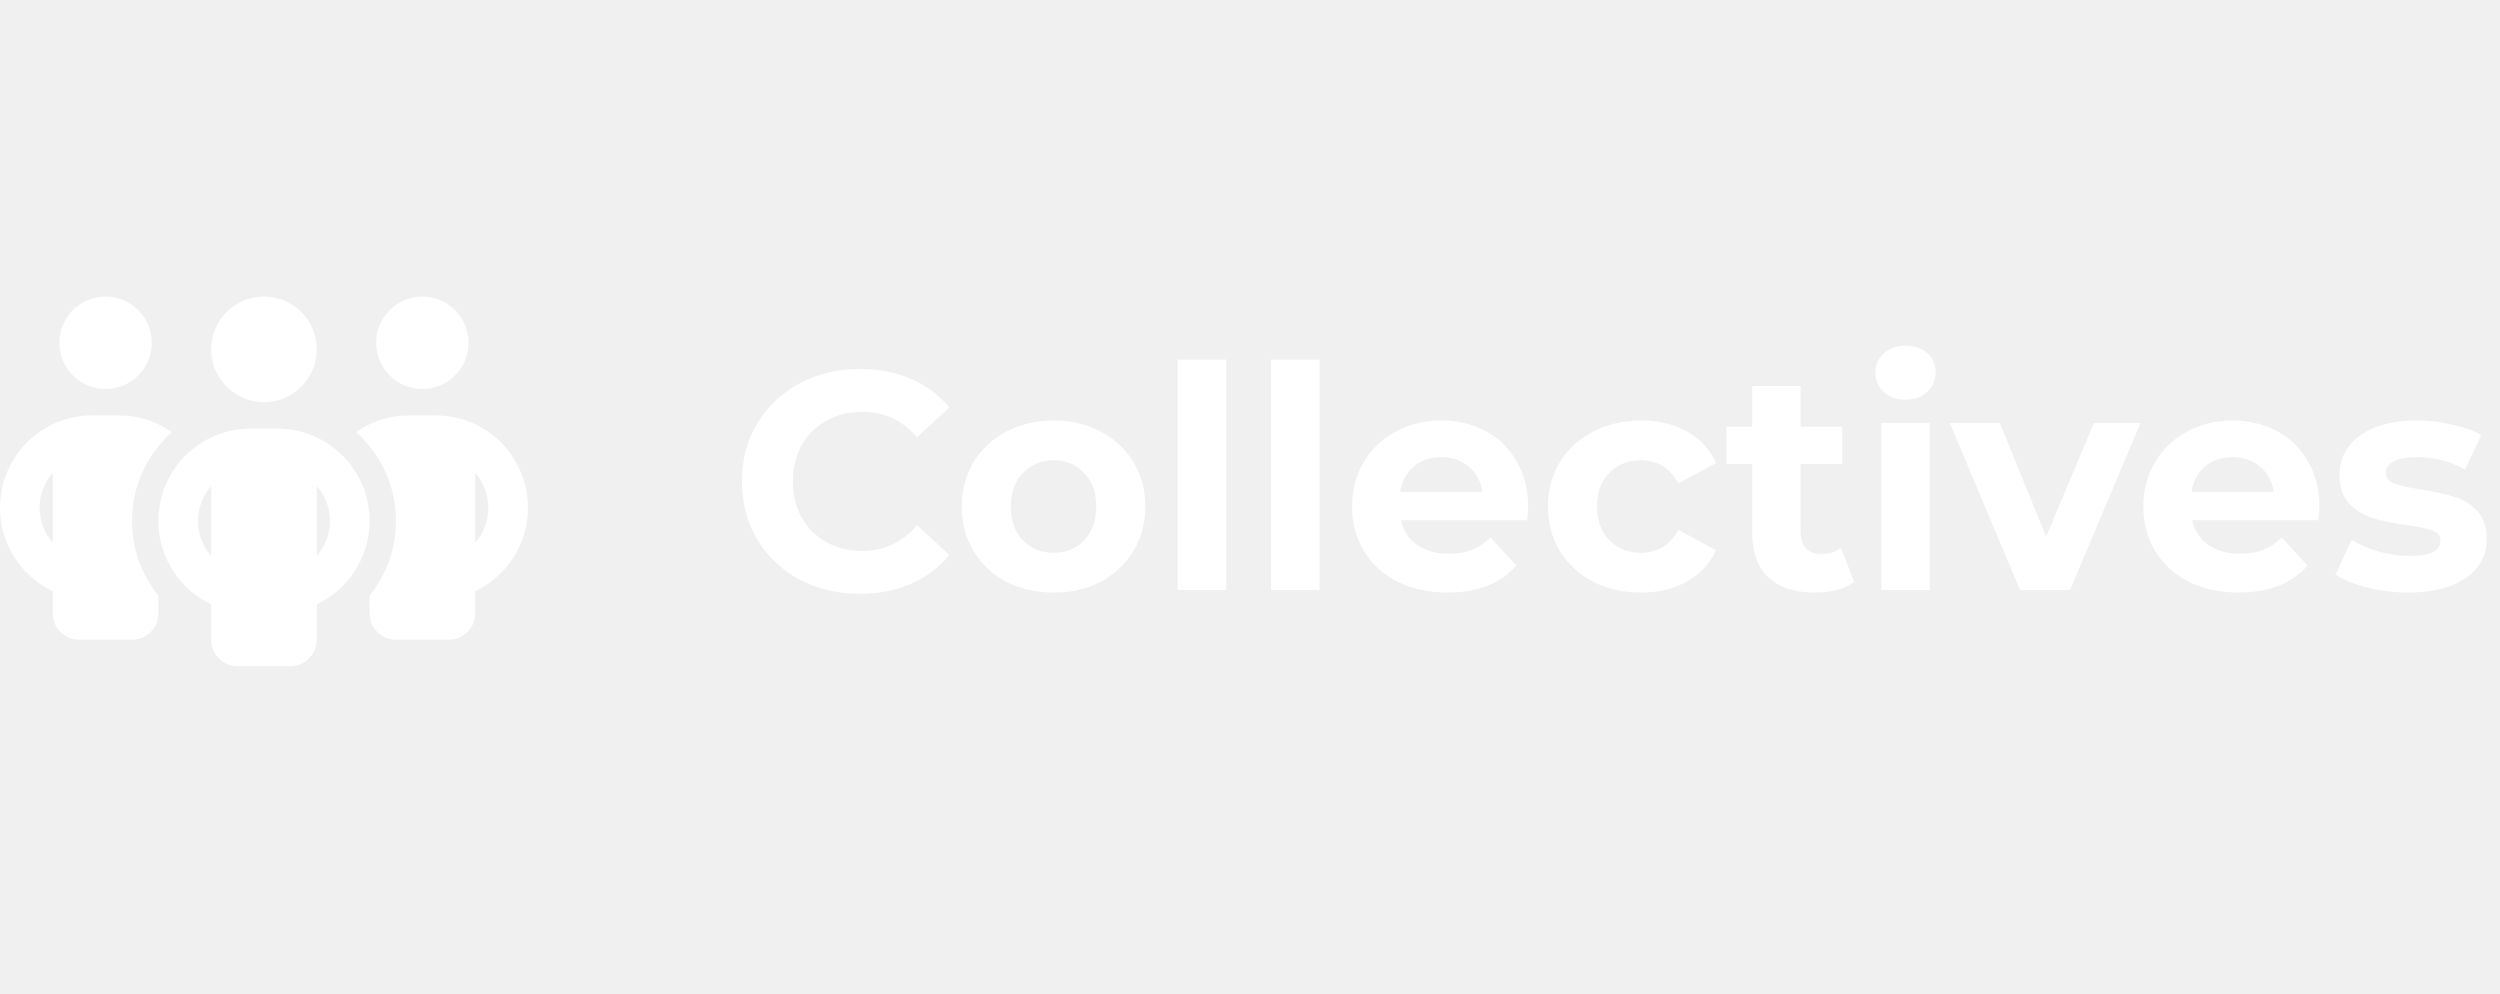
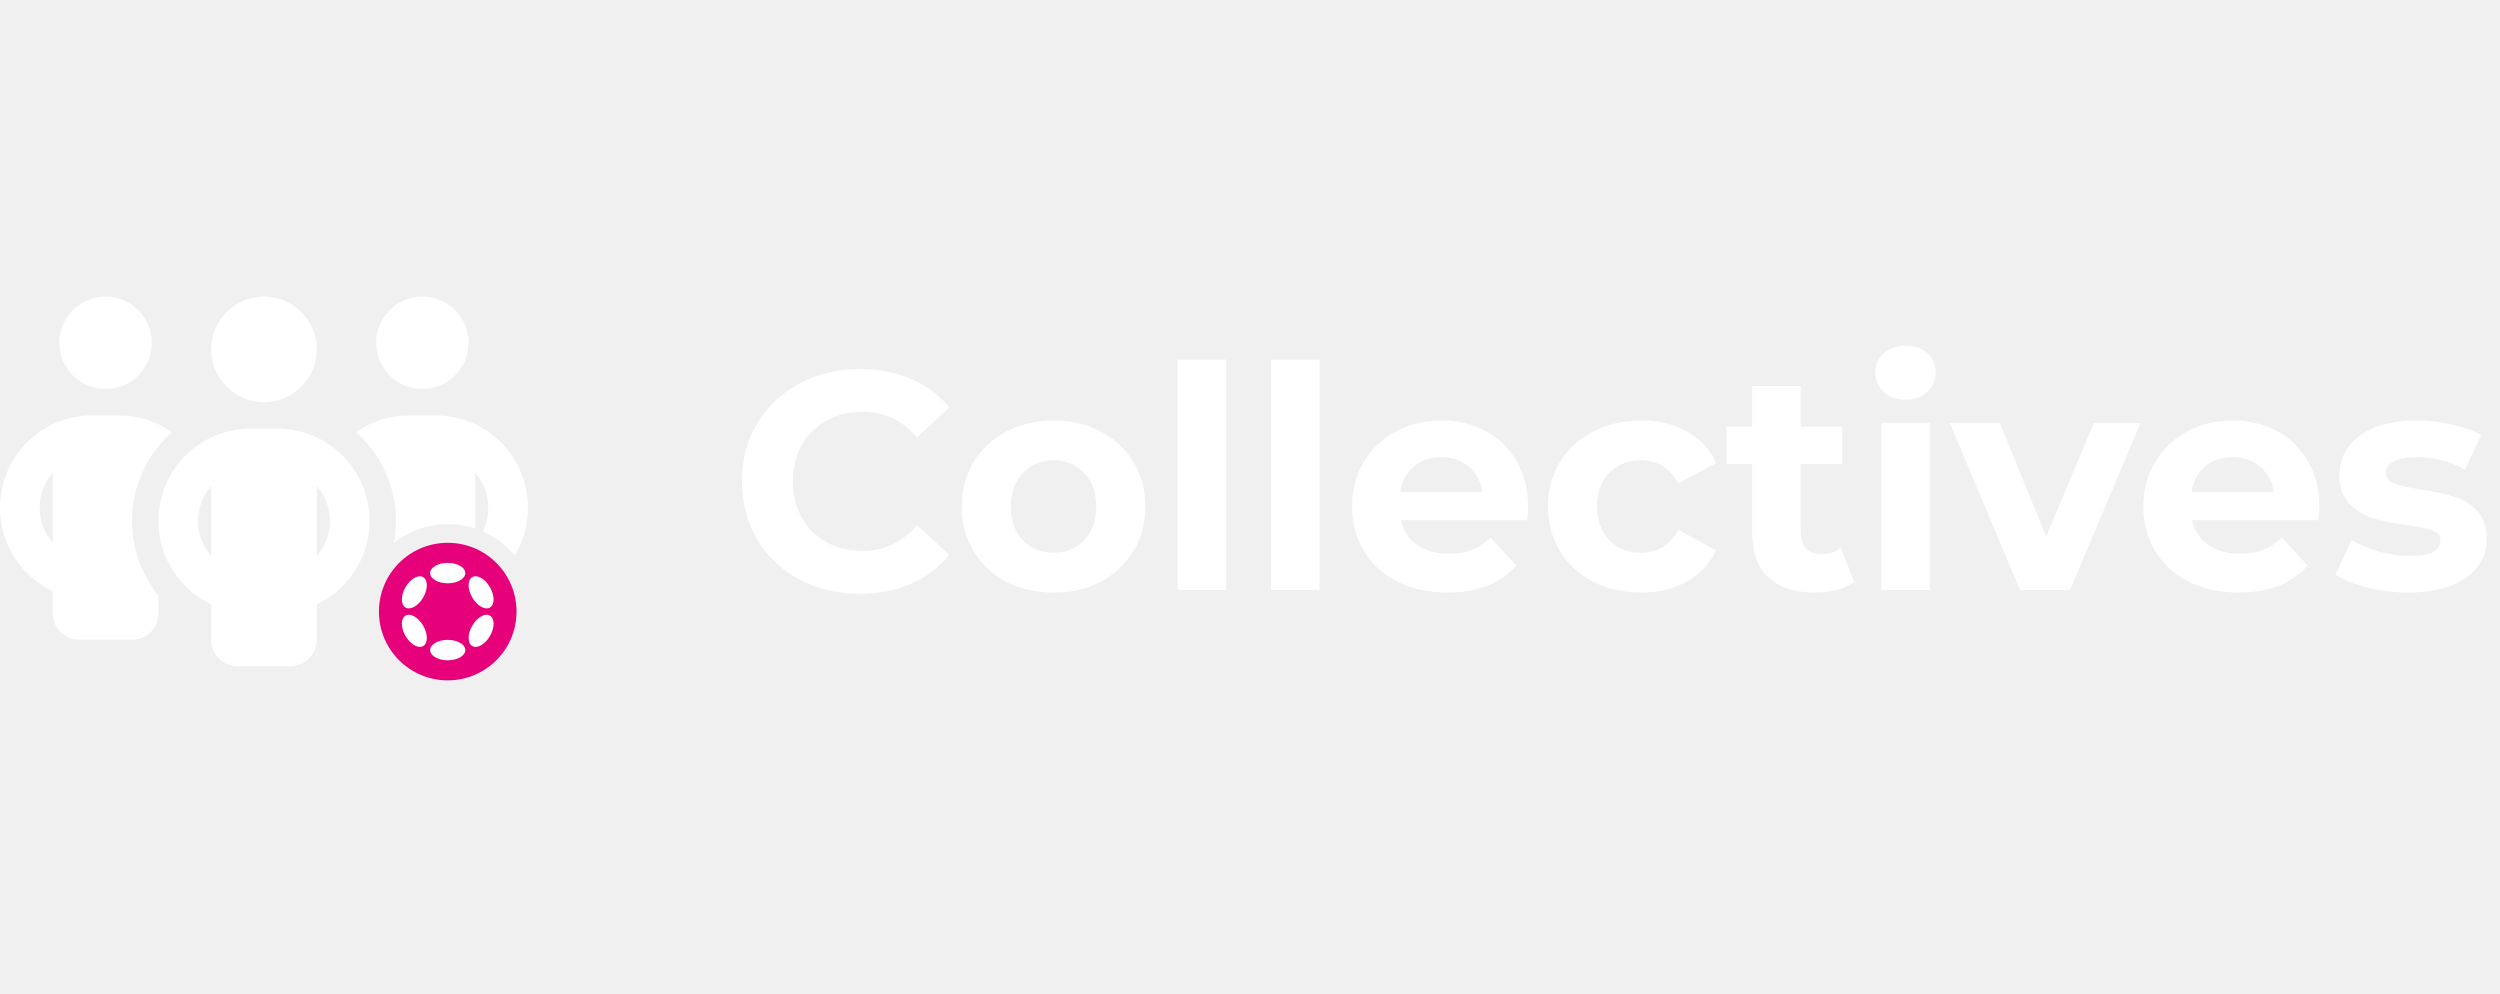
<svg xmlns="http://www.w3.org/2000/svg" width="161" height="64" viewBox="0 0 161 64" fill="none">
-   <path d="M9.775 22.075C9.775 23.716 8.442 25.05 6.8 25.05C5.158 25.05 3.825 23.716 3.825 22.075C3.825 20.433 5.158 19.1 6.8 19.1C8.442 19.1 9.775 20.433 9.775 22.075ZM3.4 30.453C2.869 31.048 2.55 31.839 2.55 32.7C2.55 33.561 2.869 34.352 3.4 34.947V30.453ZM11.071 27.834C9.493 29.231 8.5 31.276 8.5 33.55C8.5 35.372 9.137 37.046 10.2 38.358V39.5C10.2 40.44 9.44 41.2 8.5 41.2H5.1C4.16 41.2 3.4 40.44 3.4 39.5V38.076C1.392 37.12 0 35.075 0 32.7C0 29.412 2.662 26.75 5.95 26.75H7.65C8.925 26.75 10.104 27.148 11.071 27.828V27.834ZM23.8 39.5V38.358C24.863 37.046 25.5 35.372 25.5 33.55C25.5 31.276 24.507 29.231 22.929 27.828C23.896 27.148 25.075 26.75 26.35 26.75H28.05C31.338 26.75 34 29.412 34 32.7C34 35.075 32.608 37.12 30.6 38.076V39.5C30.6 40.44 29.84 41.2 28.9 41.2H25.5C24.56 41.2 23.8 40.44 23.8 39.5ZM30.175 22.075C30.175 23.716 28.842 25.05 27.2 25.05C25.558 25.05 24.225 23.716 24.225 22.075C24.225 20.433 25.558 19.1 27.2 19.1C28.842 19.1 30.175 20.433 30.175 22.075ZM30.6 30.453V34.953C31.131 34.352 31.45 33.566 31.45 32.705C31.45 31.845 31.131 31.053 30.6 30.458V30.453ZM17 25.9C15.125 25.9 13.6 24.375 13.6 22.5C13.6 20.625 15.125 19.1 17 19.1C18.875 19.1 20.4 20.625 20.4 22.5C20.4 24.375 18.875 25.9 17 25.9ZM12.75 33.55C12.75 34.411 13.069 35.197 13.6 35.797V31.303C13.069 31.903 12.75 32.689 12.75 33.55ZM20.4 31.303V35.803C20.931 35.202 21.25 34.416 21.25 33.555C21.25 32.695 20.931 31.903 20.4 31.308V31.303ZM23.8 33.55C23.8 35.925 22.408 37.97 20.4 38.926V41.2C20.4 42.14 19.64 42.9 18.7 42.9H15.3C14.36 42.9 13.6 42.14 13.6 41.2V38.926C11.592 37.97 10.2 35.925 10.2 33.55C10.2 30.262 12.862 27.6 16.15 27.6H17.85C21.138 27.6 23.8 30.262 23.8 33.55Z" fill="white" />
+   <path d="M6.8 25.05C8.442 25.05 9.775 23.716 9.775 22.075C9.775 20.433 8.442 19.1 6.8 19.1C5.158 19.1 3.825 20.433 3.825 22.075C3.825 23.716 5.158 25.05 6.8 25.05Z" fill="white" />
+   <path fill-rule="evenodd" clip-rule="evenodd" d="M8.5 33.55C8.5 31.276 9.493 29.231 11.071 27.834V27.828C10.104 27.148 8.925 26.75 7.65 26.75H5.95C2.662 26.75 0 29.412 0 32.7C0 35.075 1.392 37.12 3.4 38.076V39.5C3.4 40.44 4.16 41.2 5.1 41.2H8.5C9.44 41.2 10.2 40.44 10.2 39.5V38.358C9.137 37.046 8.5 35.372 8.5 33.55ZM2.55 32.7C2.55 31.839 2.869 31.048 3.4 30.453V34.947C2.869 34.352 2.55 33.561 2.55 32.7Z" fill="white" />
+   <path d="M25.372 34.951C26.326 34.205 27.528 33.76 28.833 33.76C29.451 33.76 30.044 33.86 30.6 34.043V30.458C31.131 31.053 31.45 31.845 31.45 32.705C31.45 33.254 31.321 33.772 31.089 34.231C31.889 34.581 32.592 35.112 33.145 35.772C33.688 34.876 34 33.825 34 32.7C34 29.412 31.338 26.75 28.05 26.75H26.35C25.075 26.75 23.896 27.148 22.929 27.828C24.507 29.231 25.5 31.276 25.5 33.55C25.5 34.028 25.456 34.497 25.372 34.951Z" fill="white" />
+   <path d="M27.2 25.05C28.842 25.05 30.175 23.716 30.175 22.075C30.175 20.433 28.842 19.1 27.2 19.1C25.558 19.1 24.225 20.433 24.225 22.075C24.225 23.716 25.558 25.05 27.2 25.05Z" fill="white" />
+   <path d="M13.6 22.5C13.6 24.375 15.125 25.9 17 25.9C18.875 25.9 20.4 24.375 20.4 22.5C20.4 20.625 18.875 19.1 17 19.1C15.125 19.1 13.6 20.625 13.6 22.5Z" fill="white" />
+   <path fill-rule="evenodd" clip-rule="evenodd" d="M20.4 38.926C22.408 37.97 23.8 35.925 23.8 33.55C23.8 30.262 21.138 27.6 17.85 27.6H16.15C12.862 27.6 10.2 30.262 10.2 33.55C10.2 35.925 11.592 37.97 13.6 38.926V41.2C13.6 42.14 14.36 42.9 15.3 42.9H18.7C19.64 42.9 20.4 42.14 20.4 41.2V38.926ZM13.6 35.797C13.069 35.197 12.75 34.411 12.75 33.55C12.75 32.689 13.069 31.903 13.6 31.303V35.797ZM20.4 35.803V31.308C20.931 31.903 21.25 32.695 21.25 33.555C21.25 34.416 20.931 35.202 20.4 35.803Z" fill="white" />
+   <circle cx="28.834" cy="39.386" r="4.43" fill="#E6007A" />
+   <path d="M28.834 37.565C29.459 37.565 29.966 37.27 29.966 36.906C29.966 36.543 29.459 36.248 28.834 36.248C28.208 36.248 27.701 36.543 27.701 36.906C27.701 37.27 28.208 37.565 28.834 37.565Z" fill="white" />
+   <path d="M28.834 42.524C29.459 42.524 29.966 42.23 29.966 41.866C29.966 41.502 29.459 41.208 28.834 41.208C28.208 41.208 27.701 41.502 27.701 41.866C27.701 42.23 28.208 42.524 28.834 42.524Z" fill="white" />
+   <path d="M27.255 38.475C27.567 37.934 27.566 37.348 27.25 37.166C26.935 36.984 26.426 37.276 26.113 37.817C25.8 38.358 25.802 38.944 26.118 39.126C26.433 39.308 26.942 39.017 27.255 38.475Z" fill="white" />
+   <path d="M31.554 40.955C31.867 40.414 31.865 39.828 31.549 39.646C31.234 39.464 30.725 39.756 30.412 40.297C30.099 40.838 30.102 41.424 30.417 41.606C30.732 41.788 31.241 41.497 31.554 40.955Z" fill="white" />
+   <path d="M27.25 41.606C27.566 41.424 27.567 40.838 27.255 40.297C26.942 39.756 26.433 39.464 26.118 39.646C25.802 39.828 25.8 40.414 26.113 40.955C26.426 41.497 26.935 41.788 27.25 41.606Z" fill="white" />
+   <path d="M31.549 39.126C31.865 38.944 31.867 38.358 31.554 37.817C31.241 37.276 30.732 36.984 30.417 37.166C30.102 37.348 30.099 37.934 30.412 38.476C30.725 39.017 31.234 39.308 31.549 39.126Z" fill="white" />
  <path d="M55.36 38.24C53.933 38.24 52.64 37.933 51.48 37.32C50.333 36.693 49.427 35.833 48.76 34.74C48.107 33.633 47.78 32.387 47.78 31C47.78 29.613 48.107 28.373 48.76 27.28C49.427 26.173 50.333 25.313 51.48 24.7C52.64 24.073 53.94 23.76 55.38 23.76C56.593 23.76 57.687 23.973 58.66 24.4C59.647 24.827 60.473 25.44 61.14 26.24L59.06 28.16C58.113 27.067 56.94 26.52 55.54 26.52C54.673 26.52 53.9 26.713 53.22 27.1C52.54 27.473 52.007 28 51.62 28.68C51.247 29.36 51.06 30.133 51.06 31C51.06 31.867 51.247 32.64 51.62 33.32C52.007 34 52.54 34.533 53.22 34.92C53.9 35.293 54.673 35.48 55.54 35.48C56.94 35.48 58.113 34.927 59.06 33.82L61.14 35.74C60.473 36.553 59.647 37.173 58.66 37.6C57.673 38.027 56.573 38.24 55.36 38.24ZM67.857 38.16C66.724 38.16 65.704 37.927 64.797 37.46C63.904 36.98 63.203 36.32 62.697 35.48C62.19 34.64 61.937 33.687 61.937 32.62C61.937 31.553 62.19 30.6 62.697 29.76C63.203 28.92 63.904 28.267 64.797 27.8C65.704 27.32 66.724 27.08 67.857 27.08C68.99 27.08 70.004 27.32 70.897 27.8C71.79 28.267 72.49 28.92 72.997 29.76C73.504 30.6 73.757 31.553 73.757 32.62C73.757 33.687 73.504 34.64 72.997 35.48C72.49 36.32 71.79 36.98 70.897 37.46C70.004 37.927 68.99 38.16 67.857 38.16ZM67.857 35.6C68.657 35.6 69.31 35.333 69.817 34.8C70.337 34.253 70.597 33.527 70.597 32.62C70.597 31.713 70.337 30.993 69.817 30.46C69.31 29.913 68.657 29.64 67.857 29.64C67.057 29.64 66.397 29.913 65.877 30.46C65.357 30.993 65.097 31.713 65.097 32.62C65.097 33.527 65.357 34.253 65.877 34.8C66.397 35.333 67.057 35.6 67.857 35.6ZM75.842 23.16H78.962V38H75.842V23.16ZM81.858 23.16H84.978V38H81.858V23.16ZM98.414 32.66C98.414 32.7 98.394 32.98 98.354 33.5H90.214C90.36 34.167 90.707 34.693 91.254 35.08C91.8 35.467 92.48 35.66 93.294 35.66C93.854 35.66 94.347 35.58 94.774 35.42C95.214 35.247 95.62 34.98 95.994 34.62L97.654 36.42C96.64 37.58 95.16 38.16 93.214 38.16C92 38.16 90.927 37.927 89.994 37.46C89.06 36.98 88.34 36.32 87.834 35.48C87.327 34.64 87.074 33.687 87.074 32.62C87.074 31.567 87.32 30.62 87.814 29.78C88.32 28.927 89.007 28.267 89.874 27.8C90.754 27.32 91.734 27.08 92.814 27.08C93.867 27.08 94.82 27.307 95.674 27.76C96.527 28.213 97.194 28.867 97.674 29.72C98.167 30.56 98.414 31.54 98.414 32.66ZM92.834 29.44C92.127 29.44 91.534 29.64 91.054 30.04C90.574 30.44 90.28 30.987 90.174 31.68H95.474C95.367 31 95.074 30.46 94.594 30.06C94.114 29.647 93.527 29.44 92.834 29.44ZM105.691 38.16C104.544 38.16 103.511 37.927 102.591 37.46C101.684 36.98 100.971 36.32 100.451 35.48C99.944 34.64 99.691 33.687 99.691 32.62C99.691 31.553 99.944 30.6 100.451 29.76C100.971 28.92 101.684 28.267 102.591 27.8C103.511 27.32 104.544 27.08 105.691 27.08C106.824 27.08 107.811 27.32 108.651 27.8C109.504 28.267 110.124 28.94 110.511 29.82L108.091 31.12C107.531 30.133 106.724 29.64 105.671 29.64C104.857 29.64 104.184 29.907 103.651 30.44C103.117 30.973 102.851 31.7 102.851 32.62C102.851 33.54 103.117 34.267 103.651 34.8C104.184 35.333 104.857 35.6 105.671 35.6C106.737 35.6 107.544 35.107 108.091 34.12L110.511 35.44C110.124 36.293 109.504 36.96 108.651 37.44C107.811 37.92 106.824 38.16 105.691 38.16ZM119.403 37.48C119.097 37.707 118.717 37.88 118.263 38C117.823 38.107 117.357 38.16 116.863 38.16C115.583 38.16 114.59 37.833 113.883 37.18C113.19 36.527 112.843 35.567 112.843 34.3V29.88H111.183V27.48H112.843V24.86H115.963V27.48H118.643V29.88H115.963V34.26C115.963 34.713 116.077 35.067 116.303 35.32C116.543 35.56 116.877 35.68 117.303 35.68C117.797 35.68 118.217 35.547 118.563 35.28L119.403 37.48ZM121.155 27.24H124.275V38H121.155V27.24ZM122.715 25.74C122.142 25.74 121.675 25.573 121.315 25.24C120.955 24.907 120.775 24.493 120.775 24C120.775 23.507 120.955 23.093 121.315 22.76C121.675 22.427 122.142 22.26 122.715 22.26C123.288 22.26 123.755 22.42 124.115 22.74C124.475 23.06 124.655 23.46 124.655 23.94C124.655 24.46 124.475 24.893 124.115 25.24C123.755 25.573 123.288 25.74 122.715 25.74ZM137.85 27.24L133.31 38H130.09L125.57 27.24H128.79L131.77 34.56L134.85 27.24H137.85ZM149.371 32.66C149.371 32.7 149.351 32.98 149.311 33.5H141.171C141.317 34.167 141.664 34.693 142.211 35.08C142.757 35.467 143.437 35.66 144.251 35.66C144.811 35.66 145.304 35.58 145.731 35.42C146.171 35.247 146.577 34.98 146.951 34.62L148.611 36.42C147.597 37.58 146.117 38.16 144.171 38.16C142.957 38.16 141.884 37.927 140.951 37.46C140.017 36.98 139.297 36.32 138.791 35.48C138.284 34.64 138.031 33.687 138.031 32.62C138.031 31.567 138.277 30.62 138.771 29.78C139.277 28.927 139.964 28.267 140.831 27.8C141.711 27.32 142.691 27.08 143.771 27.08C144.824 27.08 145.777 27.307 146.631 27.76C147.484 28.213 148.151 28.867 148.631 29.72C149.124 30.56 149.371 31.54 149.371 32.66ZM143.791 29.44C143.084 29.44 142.491 29.64 142.011 30.04C141.531 30.44 141.237 30.987 141.131 31.68H146.431C146.324 31 146.031 30.46 145.551 30.06C145.071 29.647 144.484 29.44 143.791 29.44ZM155.068 38.16C154.174 38.16 153.301 38.053 152.448 37.84C151.594 37.613 150.914 37.333 150.408 37L151.448 34.76C151.928 35.067 152.508 35.32 153.188 35.52C153.868 35.707 154.534 35.8 155.188 35.8C156.508 35.8 157.168 35.473 157.168 34.82C157.168 34.513 156.988 34.293 156.628 34.16C156.268 34.027 155.714 33.913 154.968 33.82C154.088 33.687 153.361 33.533 152.788 33.36C152.214 33.187 151.714 32.88 151.288 32.44C150.874 32 150.668 31.373 150.668 30.56C150.668 29.88 150.861 29.28 151.248 28.76C151.648 28.227 152.221 27.813 152.968 27.52C153.728 27.227 154.621 27.08 155.648 27.08C156.408 27.08 157.161 27.167 157.908 27.34C158.668 27.5 159.294 27.727 159.788 28.02L158.748 30.24C157.801 29.707 156.768 29.44 155.648 29.44C154.981 29.44 154.481 29.533 154.148 29.72C153.814 29.907 153.648 30.147 153.648 30.44C153.648 30.773 153.828 31.007 154.188 31.14C154.548 31.273 155.121 31.4 155.908 31.52C156.788 31.667 157.508 31.827 158.068 32C158.628 32.16 159.114 32.46 159.528 32.9C159.941 33.34 160.148 33.953 160.148 34.74C160.148 35.407 159.948 36 159.548 36.52C159.148 37.04 158.561 37.447 157.788 37.74C157.028 38.02 156.121 38.16 155.068 38.16Z" fill="white" />
</svg>
